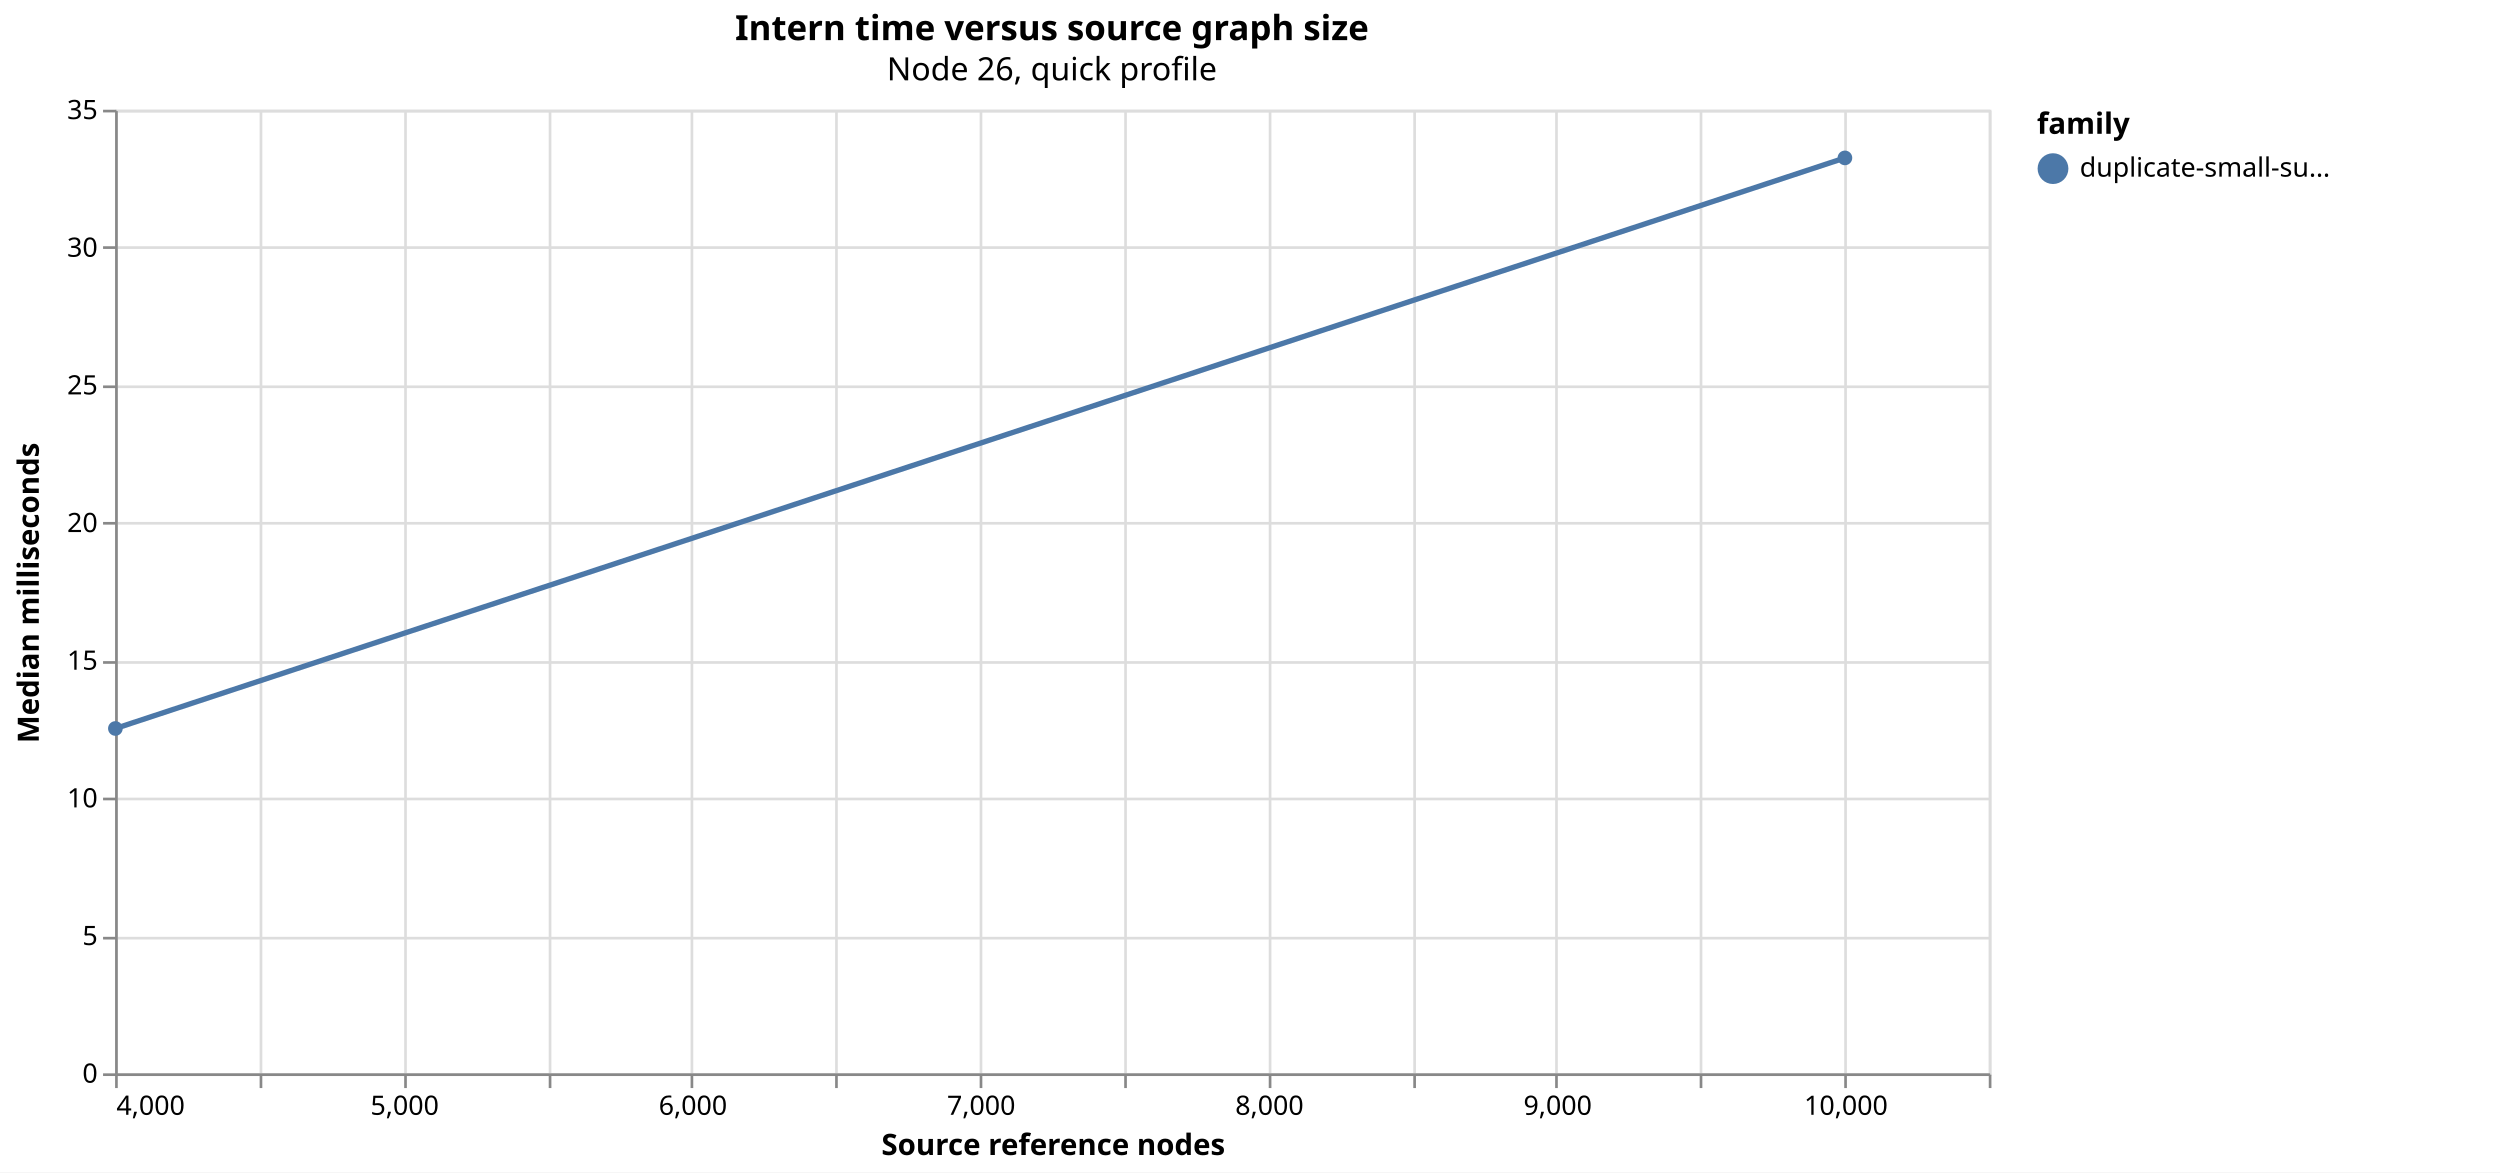
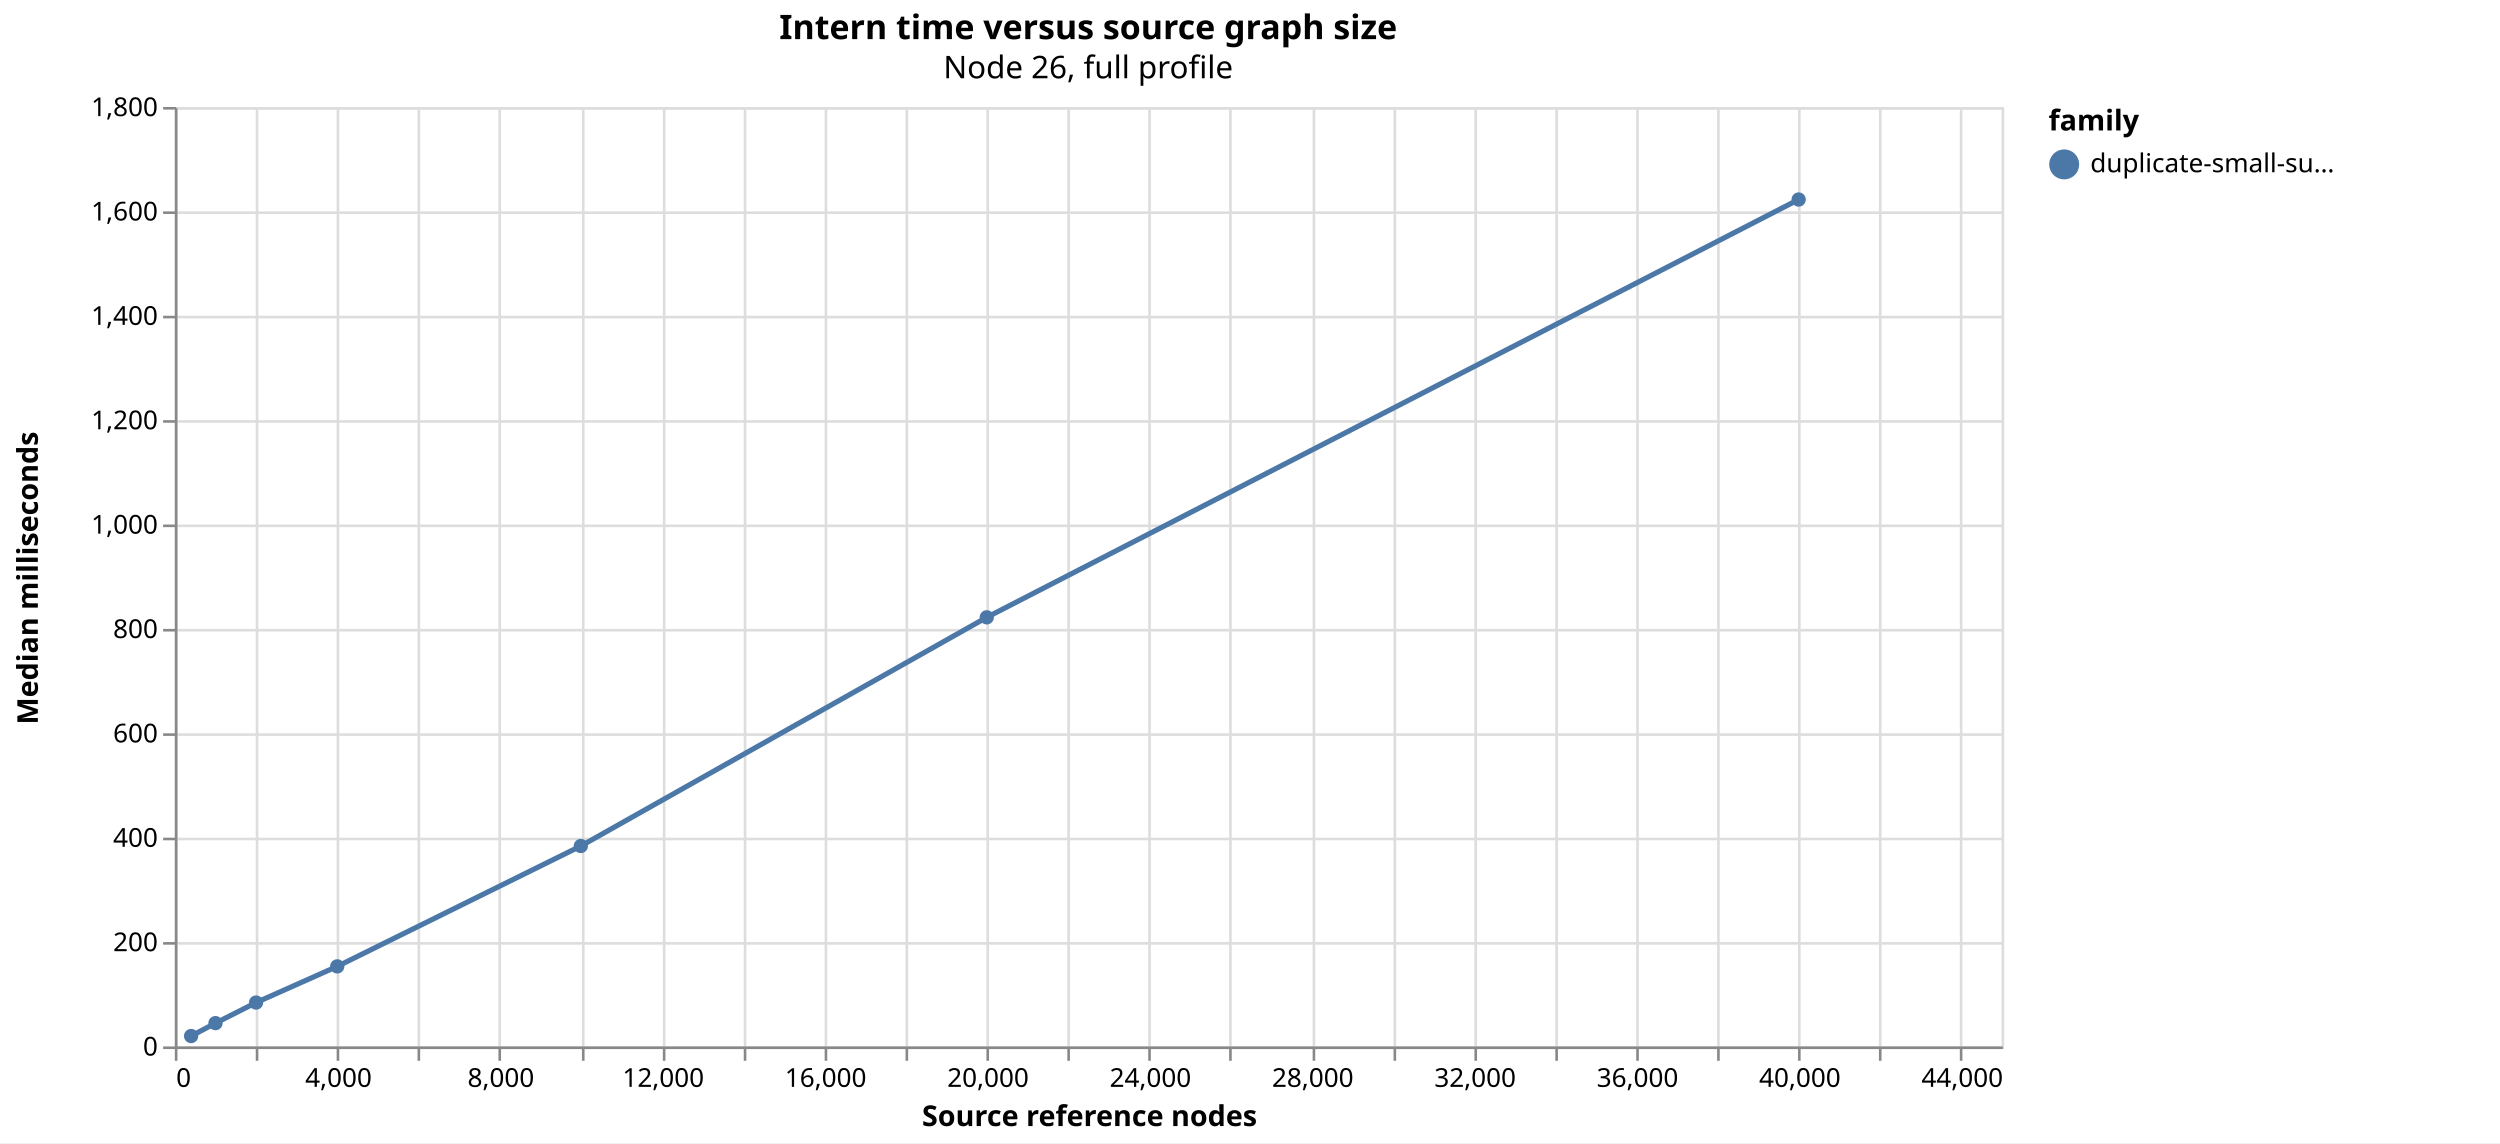
- <svg xmlns="http://www.w3.org/2000/svg" version="1.1" class="marks" width="934" height="438" viewBox="0 0 934 438">
-   <rect width="934" height="438" fill="white" />
-   <g fill="none" stroke-miterlimit="4" transform="translate(43,41)">
+ <svg xmlns="http://www.w3.org/2000/svg" version="1.1" class="marks" width="958" height="438" viewBox="0 0 958 438">
+   <rect width="958" height="438" fill="white" />
+   <g fill="none" stroke-miterlimit="4" transform="translate(67,41)">
    <g class="mark-group role-frame root" role="graphics-object" aria-roledescription="group mark container">
      <g transform="translate(0,0)">
        <path class="background" aria-hidden="true" d="M0.5,0.5h700v360h-700Z" stroke="#ddd" />
        <g>
          <g class="mark-group role-axis" aria-hidden="true">
            <g transform="translate(0.5,360.5)">
              <path class="background" aria-hidden="true" d="M0,0h0v0h0Z" pointer-events="none" />
              <g>
                <g class="mark-rule role-axis-grid" pointer-events="none">
                  <line transform="translate(0,-360)" x2="0" y2="360" stroke="#ddd" stroke-width="1" opacity="1" />
-                   <line transform="translate(54,-360)" x2="0" y2="360" stroke="#ddd" stroke-width="1" opacity="1" />
-                   <line transform="translate(108,-360)" x2="0" y2="360" stroke="#ddd" stroke-width="1" opacity="1" />
-                   <line transform="translate(162,-360)" x2="0" y2="360" stroke="#ddd" stroke-width="1" opacity="1" />
-                   <line transform="translate(215,-360)" x2="0" y2="360" stroke="#ddd" stroke-width="1" opacity="1" />
-                   <line transform="translate(269,-360)" x2="0" y2="360" stroke="#ddd" stroke-width="1" opacity="1" />
-                   <line transform="translate(323,-360)" x2="0" y2="360" stroke="#ddd" stroke-width="1" opacity="1" />
-                   <line transform="translate(377,-360)" x2="0" y2="360" stroke="#ddd" stroke-width="1" opacity="1" />
-                   <line transform="translate(431,-360)" x2="0" y2="360" stroke="#ddd" stroke-width="1" opacity="1" />
-                   <line transform="translate(485,-360)" x2="0" y2="360" stroke="#ddd" stroke-width="1" opacity="1" />
-                   <line transform="translate(538,-360)" x2="0" y2="360" stroke="#ddd" stroke-width="1" opacity="1" />
-                   <line transform="translate(592,-360)" x2="0" y2="360" stroke="#ddd" stroke-width="1" opacity="1" />
-                   <line transform="translate(646,-360)" x2="0" y2="360" stroke="#ddd" stroke-width="1" opacity="1" />
-                   <line transform="translate(700,-360)" x2="0" y2="360" stroke="#ddd" stroke-width="1" opacity="1" />
+                   <line transform="translate(31,-360)" x2="0" y2="360" stroke="#ddd" stroke-width="1" opacity="1" />
+                   <line transform="translate(62,-360)" x2="0" y2="360" stroke="#ddd" stroke-width="1" opacity="1" />
+                   <line transform="translate(93,-360)" x2="0" y2="360" stroke="#ddd" stroke-width="1" opacity="1" />
+                   <line transform="translate(124,-360)" x2="0" y2="360" stroke="#ddd" stroke-width="1" opacity="1" />
+                   <line transform="translate(156,-360)" x2="0" y2="360" stroke="#ddd" stroke-width="1" opacity="1" />
+                   <line transform="translate(187,-360)" x2="0" y2="360" stroke="#ddd" stroke-width="1" opacity="1" />
+                   <line transform="translate(218,-360)" x2="0" y2="360" stroke="#ddd" stroke-width="1" opacity="1" />
+                   <line transform="translate(249,-360)" x2="0" y2="360" stroke="#ddd" stroke-width="1" opacity="1" />
+                   <line transform="translate(280,-360)" x2="0" y2="360" stroke="#ddd" stroke-width="1" opacity="1" />
+                   <line transform="translate(311,-360)" x2="0" y2="360" stroke="#ddd" stroke-width="1" opacity="1" />
+                   <line transform="translate(342,-360)" x2="0" y2="360" stroke="#ddd" stroke-width="1" opacity="1" />
+                   <line transform="translate(373,-360)" x2="0" y2="360" stroke="#ddd" stroke-width="1" opacity="1" />
+                   <line transform="translate(404,-360)" x2="0" y2="360" stroke="#ddd" stroke-width="1" opacity="1" />
+                   <line transform="translate(436,-360)" x2="0" y2="360" stroke="#ddd" stroke-width="1" opacity="1" />
+                   <line transform="translate(467,-360)" x2="0" y2="360" stroke="#ddd" stroke-width="1" opacity="1" />
+                   <line transform="translate(498,-360)" x2="0" y2="360" stroke="#ddd" stroke-width="1" opacity="1" />
+                   <line transform="translate(529,-360)" x2="0" y2="360" stroke="#ddd" stroke-width="1" opacity="1" />
+                   <line transform="translate(560,-360)" x2="0" y2="360" stroke="#ddd" stroke-width="1" opacity="1" />
+                   <line transform="translate(591,-360)" x2="0" y2="360" stroke="#ddd" stroke-width="1" opacity="1" />
+                   <line transform="translate(622,-360)" x2="0" y2="360" stroke="#ddd" stroke-width="1" opacity="1" />
+                   <line transform="translate(653,-360)" x2="0" y2="360" stroke="#ddd" stroke-width="1" opacity="1" />
+                   <line transform="translate(684,-360)" x2="0" y2="360" stroke="#ddd" stroke-width="1" opacity="1" />
                </g>
              </g>
              <path class="foreground" aria-hidden="true" d="" pointer-events="none" display="none" />
            </g>
          </g>
          <g class="mark-group role-axis" aria-hidden="true">
            <g transform="translate(0.5,0.5)">
              <path class="background" aria-hidden="true" d="M0,0h0v0h0Z" pointer-events="none" />
              <g>
                <g class="mark-rule role-axis-grid" pointer-events="none">
                  <line transform="translate(0,360)" x2="700" y2="0" stroke="#ddd" stroke-width="1" opacity="1" />
-                   <line transform="translate(0,309)" x2="700" y2="0" stroke="#ddd" stroke-width="1" opacity="1" />
-                   <line transform="translate(0,257)" x2="700" y2="0" stroke="#ddd" stroke-width="1" opacity="1" />
-                   <line transform="translate(0,206)" x2="700" y2="0" stroke="#ddd" stroke-width="1" opacity="1" />
-                   <line transform="translate(0,154)" x2="700" y2="0" stroke="#ddd" stroke-width="1" opacity="1" />
-                   <line transform="translate(0,103)" x2="700" y2="0" stroke="#ddd" stroke-width="1" opacity="1" />
-                   <line transform="translate(0,51)" x2="700" y2="0" stroke="#ddd" stroke-width="1" opacity="1" />
+                   <line transform="translate(0,320)" x2="700" y2="0" stroke="#ddd" stroke-width="1" opacity="1" />
+                   <line transform="translate(0,280)" x2="700" y2="0" stroke="#ddd" stroke-width="1" opacity="1" />
+                   <line transform="translate(0,240)" x2="700" y2="0" stroke="#ddd" stroke-width="1" opacity="1" />
+                   <line transform="translate(0,200)" x2="700" y2="0" stroke="#ddd" stroke-width="1" opacity="1" />
+                   <line transform="translate(0,160)" x2="700" y2="0" stroke="#ddd" stroke-width="1" opacity="1" />
+                   <line transform="translate(0,120)" x2="700" y2="0" stroke="#ddd" stroke-width="1" opacity="1" />
+                   <line transform="translate(0,80)" x2="700" y2="0" stroke="#ddd" stroke-width="1" opacity="1" />
+                   <line transform="translate(0,40)" x2="700" y2="0" stroke="#ddd" stroke-width="1" opacity="1" />
                  <line transform="translate(0,0)" x2="700" y2="0" stroke="#ddd" stroke-width="1" opacity="1" />
                </g>
              </g>
              <path class="foreground" aria-hidden="true" d="" pointer-events="none" display="none" />
            </g>
          </g>
-           <g class="mark-group role-axis" role="graphics-symbol" aria-roledescription="axis" aria-label="X-axis titled 'Source reference nodes' for a linear scale with values from 4,000 to 10,500">
+           <g class="mark-group role-axis" role="graphics-symbol" aria-roledescription="axis" aria-label="X-axis titled 'Source reference nodes' for a linear scale with values from 0 to 45,000">
            <g transform="translate(0.5,360.5)">
              <path class="background" aria-hidden="true" d="M0,0h0v0h0Z" pointer-events="none" />
              <g>
                <g class="mark-rule role-axis-tick" pointer-events="none">
                  <line transform="translate(0,0)" x2="0" y2="5" stroke="#888" stroke-width="1" opacity="1" />
-                   <line transform="translate(54,0)" x2="0" y2="5" stroke="#888" stroke-width="1" opacity="1" />
-                   <line transform="translate(108,0)" x2="0" y2="5" stroke="#888" stroke-width="1" opacity="1" />
-                   <line transform="translate(162,0)" x2="0" y2="5" stroke="#888" stroke-width="1" opacity="1" />
-                   <line transform="translate(215,0)" x2="0" y2="5" stroke="#888" stroke-width="1" opacity="1" />
-                   <line transform="translate(269,0)" x2="0" y2="5" stroke="#888" stroke-width="1" opacity="1" />
-                   <line transform="translate(323,0)" x2="0" y2="5" stroke="#888" stroke-width="1" opacity="1" />
-                   <line transform="translate(377,0)" x2="0" y2="5" stroke="#888" stroke-width="1" opacity="1" />
-                   <line transform="translate(431,0)" x2="0" y2="5" stroke="#888" stroke-width="1" opacity="1" />
-                   <line transform="translate(485,0)" x2="0" y2="5" stroke="#888" stroke-width="1" opacity="1" />
-                   <line transform="translate(538,0)" x2="0" y2="5" stroke="#888" stroke-width="1" opacity="1" />
-                   <line transform="translate(592,0)" x2="0" y2="5" stroke="#888" stroke-width="1" opacity="1" />
-                   <line transform="translate(646,0)" x2="0" y2="5" stroke="#888" stroke-width="1" opacity="1" />
-                   <line transform="translate(700,0)" x2="0" y2="5" stroke="#888" stroke-width="1" opacity="1" />
+                   <line transform="translate(31,0)" x2="0" y2="5" stroke="#888" stroke-width="1" opacity="1" />
+                   <line transform="translate(62,0)" x2="0" y2="5" stroke="#888" stroke-width="1" opacity="1" />
+                   <line transform="translate(93,0)" x2="0" y2="5" stroke="#888" stroke-width="1" opacity="1" />
+                   <line transform="translate(124,0)" x2="0" y2="5" stroke="#888" stroke-width="1" opacity="1" />
+                   <line transform="translate(156,0)" x2="0" y2="5" stroke="#888" stroke-width="1" opacity="1" />
+                   <line transform="translate(187,0)" x2="0" y2="5" stroke="#888" stroke-width="1" opacity="1" />
+                   <line transform="translate(218,0)" x2="0" y2="5" stroke="#888" stroke-width="1" opacity="1" />
+                   <line transform="translate(249,0)" x2="0" y2="5" stroke="#888" stroke-width="1" opacity="1" />
+                   <line transform="translate(280,0)" x2="0" y2="5" stroke="#888" stroke-width="1" opacity="1" />
+                   <line transform="translate(311,0)" x2="0" y2="5" stroke="#888" stroke-width="1" opacity="1" />
+                   <line transform="translate(342,0)" x2="0" y2="5" stroke="#888" stroke-width="1" opacity="1" />
+                   <line transform="translate(373,0)" x2="0" y2="5" stroke="#888" stroke-width="1" opacity="1" />
+                   <line transform="translate(404,0)" x2="0" y2="5" stroke="#888" stroke-width="1" opacity="1" />
+                   <line transform="translate(436,0)" x2="0" y2="5" stroke="#888" stroke-width="1" opacity="1" />
+                   <line transform="translate(467,0)" x2="0" y2="5" stroke="#888" stroke-width="1" opacity="1" />
+                   <line transform="translate(498,0)" x2="0" y2="5" stroke="#888" stroke-width="1" opacity="1" />
+                   <line transform="translate(529,0)" x2="0" y2="5" stroke="#888" stroke-width="1" opacity="1" />
+                   <line transform="translate(560,0)" x2="0" y2="5" stroke="#888" stroke-width="1" opacity="1" />
+                   <line transform="translate(591,0)" x2="0" y2="5" stroke="#888" stroke-width="1" opacity="1" />
+                   <line transform="translate(622,0)" x2="0" y2="5" stroke="#888" stroke-width="1" opacity="1" />
+                   <line transform="translate(653,0)" x2="0" y2="5" stroke="#888" stroke-width="1" opacity="1" />
+                   <line transform="translate(684,0)" x2="0" y2="5" stroke="#888" stroke-width="1" opacity="1" />
                </g>
                <g class="mark-text role-axis-label" pointer-events="none">
-                   <text text-anchor="start" transform="translate(0,15)" font-family="sans-serif" font-size="10px" fill="#000" opacity="1">4,000</text>
-                   <text text-anchor="middle" transform="translate(53.84615,15)" font-family="sans-serif" font-size="10px" fill="#000" opacity="0">4,500</text>
-                   <text text-anchor="middle" transform="translate(107.6923,15)" font-family="sans-serif" font-size="10px" fill="#000" opacity="1">5,000</text>
-                   <text text-anchor="middle" transform="translate(161.5385,15)" font-family="sans-serif" font-size="10px" fill="#000" opacity="0">5,500</text>
-                   <text text-anchor="middle" transform="translate(215.3846,15)" font-family="sans-serif" font-size="10px" fill="#000" opacity="1">6,000</text>
-                   <text text-anchor="middle" transform="translate(269.2308,15)" font-family="sans-serif" font-size="10px" fill="#000" opacity="0">6,500</text>
-                   <text text-anchor="middle" transform="translate(323.0769,15)" font-family="sans-serif" font-size="10px" fill="#000" opacity="1">7,000</text>
-                   <text text-anchor="middle" transform="translate(376.9231,15)" font-family="sans-serif" font-size="10px" fill="#000" opacity="0">7,500</text>
-                   <text text-anchor="middle" transform="translate(430.7692,15)" font-family="sans-serif" font-size="10px" fill="#000" opacity="1">8,000</text>
-                   <text text-anchor="middle" transform="translate(484.6154,15)" font-family="sans-serif" font-size="10px" fill="#000" opacity="0">8,500</text>
-                   <text text-anchor="middle" transform="translate(538.4615,15)" font-family="sans-serif" font-size="10px" fill="#000" opacity="1">9,000</text>
-                   <text text-anchor="middle" transform="translate(592.3077,15)" font-family="sans-serif" font-size="10px" fill="#000" opacity="0">9,500</text>
-                   <text text-anchor="middle" transform="translate(646.1538,15)" font-family="sans-serif" font-size="10px" fill="#000" opacity="1">10,000</text>
-                   <text text-anchor="end" transform="translate(700,15)" font-family="sans-serif" font-size="10px" fill="#000" opacity="0">10,500</text>
+                   <text text-anchor="start" transform="translate(0,15)" font-family="sans-serif" font-size="10px" fill="#000" opacity="1">0</text>
+                   <text text-anchor="middle" transform="translate(31.11111,15)" font-family="sans-serif" font-size="10px" fill="#000" opacity="0">2,000</text>
+                   <text text-anchor="middle" transform="translate(62.22222,15)" font-family="sans-serif" font-size="10px" fill="#000" opacity="1">4,000</text>
+                   <text text-anchor="middle" transform="translate(93.33333,15)" font-family="sans-serif" font-size="10px" fill="#000" opacity="0">6,000</text>
+                   <text text-anchor="middle" transform="translate(124.4444,15)" font-family="sans-serif" font-size="10px" fill="#000" opacity="1">8,000</text>
+                   <text text-anchor="middle" transform="translate(155.5556,15)" font-family="sans-serif" font-size="10px" fill="#000" opacity="0">10,000</text>
+                   <text text-anchor="middle" transform="translate(186.6667,15)" font-family="sans-serif" font-size="10px" fill="#000" opacity="1">12,000</text>
+                   <text text-anchor="middle" transform="translate(217.7778,15)" font-family="sans-serif" font-size="10px" fill="#000" opacity="0">14,000</text>
+                   <text text-anchor="middle" transform="translate(248.8889,15)" font-family="sans-serif" font-size="10px" fill="#000" opacity="1">16,000</text>
+                   <text text-anchor="middle" transform="translate(280,15)" font-family="sans-serif" font-size="10px" fill="#000" opacity="0">18,000</text>
+                   <text text-anchor="middle" transform="translate(311.1111,15)" font-family="sans-serif" font-size="10px" fill="#000" opacity="1">20,000</text>
+                   <text text-anchor="middle" transform="translate(342.2222,15)" font-family="sans-serif" font-size="10px" fill="#000" opacity="0">22,000</text>
+                   <text text-anchor="middle" transform="translate(373.3333,15)" font-family="sans-serif" font-size="10px" fill="#000" opacity="1">24,000</text>
+                   <text text-anchor="middle" transform="translate(404.4444,15)" font-family="sans-serif" font-size="10px" fill="#000" opacity="0">26,000</text>
+                   <text text-anchor="middle" transform="translate(435.5556,15)" font-family="sans-serif" font-size="10px" fill="#000" opacity="1">28,000</text>
+                   <text text-anchor="middle" transform="translate(466.6667,15)" font-family="sans-serif" font-size="10px" fill="#000" opacity="0">30,000</text>
+                   <text text-anchor="middle" transform="translate(497.7778,15)" font-family="sans-serif" font-size="10px" fill="#000" opacity="1">32,000</text>
+                   <text text-anchor="middle" transform="translate(528.8889,15)" font-family="sans-serif" font-size="10px" fill="#000" opacity="0">34,000</text>
+                   <text text-anchor="middle" transform="translate(560,15)" font-family="sans-serif" font-size="10px" fill="#000" opacity="1">36,000</text>
+                   <text text-anchor="middle" transform="translate(591.1111,15)" font-family="sans-serif" font-size="10px" fill="#000" opacity="0">38,000</text>
+                   <text text-anchor="middle" transform="translate(622.2222,15)" font-family="sans-serif" font-size="10px" fill="#000" opacity="1">40,000</text>
+                   <text text-anchor="middle" transform="translate(653.3333,15)" font-family="sans-serif" font-size="10px" fill="#000" opacity="0">42,000</text>
+                   <text text-anchor="middle" transform="translate(684.4444,15)" font-family="sans-serif" font-size="10px" fill="#000" opacity="1">44,000</text>
                </g>
                <g class="mark-rule role-axis-domain" pointer-events="none">
                  <line transform="translate(0,0)" x2="700" y2="0" stroke="#888" stroke-width="1" opacity="1" />
                </g>
                <g class="mark-text role-axis-title" pointer-events="none">
                  <text text-anchor="middle" transform="translate(350,30)" font-family="sans-serif" font-size="11px" font-weight="bold" fill="#000" opacity="1">Source reference nodes</text>
                </g>
              </g>
              <path class="foreground" aria-hidden="true" d="" pointer-events="none" display="none" />
            </g>
          </g>
-           <g class="mark-group role-axis" role="graphics-symbol" aria-roledescription="axis" aria-label="Y-axis titled 'Median milliseconds' for a linear scale with values from 0 to 35">
+           <g class="mark-group role-axis" role="graphics-symbol" aria-roledescription="axis" aria-label="Y-axis titled 'Median milliseconds' for a linear scale with values from 0 to 1,800">
            <g transform="translate(0.5,0.5)">
              <path class="background" aria-hidden="true" d="M0,0h0v0h0Z" pointer-events="none" />
              <g>
                <g class="mark-rule role-axis-tick" pointer-events="none">
                  <line transform="translate(0,360)" x2="-5" y2="0" stroke="#888" stroke-width="1" opacity="1" />
-                   <line transform="translate(0,309)" x2="-5" y2="0" stroke="#888" stroke-width="1" opacity="1" />
-                   <line transform="translate(0,257)" x2="-5" y2="0" stroke="#888" stroke-width="1" opacity="1" />
-                   <line transform="translate(0,206)" x2="-5" y2="0" stroke="#888" stroke-width="1" opacity="1" />
-                   <line transform="translate(0,154)" x2="-5" y2="0" stroke="#888" stroke-width="1" opacity="1" />
-                   <line transform="translate(0,103)" x2="-5" y2="0" stroke="#888" stroke-width="1" opacity="1" />
-                   <line transform="translate(0,51)" x2="-5" y2="0" stroke="#888" stroke-width="1" opacity="1" />
+                   <line transform="translate(0,320)" x2="-5" y2="0" stroke="#888" stroke-width="1" opacity="1" />
+                   <line transform="translate(0,280)" x2="-5" y2="0" stroke="#888" stroke-width="1" opacity="1" />
+                   <line transform="translate(0,240)" x2="-5" y2="0" stroke="#888" stroke-width="1" opacity="1" />
+                   <line transform="translate(0,200)" x2="-5" y2="0" stroke="#888" stroke-width="1" opacity="1" />
+                   <line transform="translate(0,160)" x2="-5" y2="0" stroke="#888" stroke-width="1" opacity="1" />
+                   <line transform="translate(0,120)" x2="-5" y2="0" stroke="#888" stroke-width="1" opacity="1" />
+                   <line transform="translate(0,80)" x2="-5" y2="0" stroke="#888" stroke-width="1" opacity="1" />
+                   <line transform="translate(0,40)" x2="-5" y2="0" stroke="#888" stroke-width="1" opacity="1" />
                  <line transform="translate(0,0)" x2="-5" y2="0" stroke="#888" stroke-width="1" opacity="1" />
                </g>
                <g class="mark-text role-axis-label" pointer-events="none">
                  <text text-anchor="end" transform="translate(-7,363)" font-family="sans-serif" font-size="10px" fill="#000" opacity="1">0</text>
-                   <text text-anchor="end" transform="translate(-7,311.5714)" font-family="sans-serif" font-size="10px" fill="#000" opacity="1">5</text>
-                   <text text-anchor="end" transform="translate(-7,260.1429)" font-family="sans-serif" font-size="10px" fill="#000" opacity="1">10</text>
-                   <text text-anchor="end" transform="translate(-7,208.7143)" font-family="sans-serif" font-size="10px" fill="#000" opacity="1">15</text>
-                   <text text-anchor="end" transform="translate(-7,157.2857)" font-family="sans-serif" font-size="10px" fill="#000" opacity="1">20</text>
-                   <text text-anchor="end" transform="translate(-7,105.8571)" font-family="sans-serif" font-size="10px" fill="#000" opacity="1">25</text>
-                   <text text-anchor="end" transform="translate(-7,54.42857)" font-family="sans-serif" font-size="10px" fill="#000" opacity="1">30</text>
-                   <text text-anchor="end" transform="translate(-7,3)" font-family="sans-serif" font-size="10px" fill="#000" opacity="1">35</text>
+                   <text text-anchor="end" transform="translate(-7,323)" font-family="sans-serif" font-size="10px" fill="#000" opacity="1">200</text>
+                   <text text-anchor="end" transform="translate(-7,283)" font-family="sans-serif" font-size="10px" fill="#000" opacity="1">400</text>
+                   <text text-anchor="end" transform="translate(-7,243)" font-family="sans-serif" font-size="10px" fill="#000" opacity="1">600</text>
+                   <text text-anchor="end" transform="translate(-7,203)" font-family="sans-serif" font-size="10px" fill="#000" opacity="1">800</text>
+                   <text text-anchor="end" transform="translate(-7,163)" font-family="sans-serif" font-size="10px" fill="#000" opacity="1">1,000</text>
+                   <text text-anchor="end" transform="translate(-7,123)" font-family="sans-serif" font-size="10px" fill="#000" opacity="1">1,200</text>
+                   <text text-anchor="end" transform="translate(-7,83)" font-family="sans-serif" font-size="10px" fill="#000" opacity="1">1,400</text>
+                   <text text-anchor="end" transform="translate(-7,43)" font-family="sans-serif" font-size="10px" fill="#000" opacity="1">1,600</text>
+                   <text text-anchor="end" transform="translate(-7,3)" font-family="sans-serif" font-size="10px" fill="#000" opacity="1">1,800</text>
                </g>
                <g class="mark-rule role-axis-domain" pointer-events="none">
                  <line transform="translate(0,360)" x2="0" y2="-360" stroke="#888" stroke-width="1" opacity="1" />
                </g>
                <g class="mark-text role-axis-title" pointer-events="none">
-                   <text text-anchor="middle" transform="translate(-27,180) rotate(-90) translate(0,-2)" font-family="sans-serif" font-size="11px" font-weight="bold" fill="#000" opacity="1">Median milliseconds</text>
+                   <text text-anchor="middle" transform="translate(-51,180) rotate(-90) translate(0,-2)" font-family="sans-serif" font-size="11px" font-weight="bold" fill="#000" opacity="1">Median milliseconds</text>
                </g>
              </g>
              <path class="foreground" aria-hidden="true" d="" pointer-events="none" display="none" />
            </g>
          </g>
          <g class="mark-group role-scope layer_0_pathgroup" role="graphics-object" aria-roledescription="group mark container">
            <g transform="translate(0,0)">
              <path class="background" aria-hidden="true" d="M0,0h700v360h-700Z" />
              <g>
                <g class="mark-line role-mark layer_0_marks" role="graphics-object" aria-roledescription="line mark container">
-                   <path aria-label="Source reference nodes: 4001; Median milliseconds: 12.525732; family: duplicate-small-subtrees" role="graphics-symbol" aria-roledescription="line mark" d="M0.108,231.164L646.262,17.995" stroke="#4c78a8" stroke-width="2" />
+                   <path aria-label="Source reference nodes: 401; Median milliseconds: 19.951975; family: duplicate-small-subtrees" role="graphics-symbol" aria-roledescription="line mark" d="M6.238,356.01L15.571,351.063L31.127,343.181L62.238,329.317L155.571,283.191L311.127,195.561L622.238,35.457" stroke="#4c78a8" stroke-width="2" />
                </g>
              </g>
              <path class="foreground" aria-hidden="true" d="" display="none" />
            </g>
          </g>
          <g class="mark-symbol role-mark layer_1_marks" role="graphics-object" aria-roledescription="symbol mark container">
-             <path aria-label="Source reference nodes: 4001; Median milliseconds: 12.525732; family: duplicate-small-subtrees" role="graphics-symbol" aria-roledescription="point" transform="translate(0.1076923,231.1639)" d="M2.739,0A2.739,2.739,0,1,1,-2.739,0A2.739,2.739,0,1,1,2.739,0" fill="#4c78a8" stroke-width="2" opacity="1" />
-             <path aria-label="Source reference nodes: 10001; Median milliseconds: 33.250527; family: duplicate-small-subtrees" role="graphics-symbol" aria-roledescription="point" transform="translate(646.2615,17.99458)" d="M2.739,0A2.739,2.739,0,1,1,-2.739,0A2.739,2.739,0,1,1,2.739,0" fill="#4c78a8" stroke-width="2" opacity="1" />
+             <path aria-label="Source reference nodes: 401; Median milliseconds: 19.951975; family: duplicate-small-subtrees" role="graphics-symbol" aria-roledescription="point" transform="translate(6.237778,356.0096)" d="M2.739,0A2.739,2.739,0,1,1,-2.739,0A2.739,2.739,0,1,1,2.739,0" fill="#4c78a8" stroke-width="2" opacity="1" />
+             <path aria-label="Source reference nodes: 1001; Median milliseconds: 44.682977; family: duplicate-small-subtrees" role="graphics-symbol" aria-roledescription="point" transform="translate(15.57111,351.0634)" d="M2.739,0A2.739,2.739,0,1,1,-2.739,0A2.739,2.739,0,1,1,2.739,0" fill="#4c78a8" stroke-width="2" opacity="1" />
+             <path aria-label="Source reference nodes: 2001; Median milliseconds: 84.094814; family: duplicate-small-subtrees" role="graphics-symbol" aria-roledescription="point" transform="translate(31.12667,343.181)" d="M2.739,0A2.739,2.739,0,1,1,-2.739,0A2.739,2.739,0,1,1,2.739,0" fill="#4c78a8" stroke-width="2" opacity="1" />
+             <path aria-label="Source reference nodes: 4001; Median milliseconds: 153.414918; family: duplicate-small-subtrees" role="graphics-symbol" aria-roledescription="point" transform="translate(62.23778,329.317)" d="M2.739,0A2.739,2.739,0,1,1,-2.739,0A2.739,2.739,0,1,1,2.739,0" fill="#4c78a8" stroke-width="2" opacity="1" />
+             <path aria-label="Source reference nodes: 10001; Median milliseconds: 384.045444; family: duplicate-small-subtrees" role="graphics-symbol" aria-roledescription="point" transform="translate(155.5711,283.1909)" d="M2.739,0A2.739,2.739,0,1,1,-2.739,0A2.739,2.739,0,1,1,2.739,0" fill="#4c78a8" stroke-width="2" opacity="1" />
+             <path aria-label="Source reference nodes: 20001; Median milliseconds: 822.193088; family: duplicate-small-subtrees" role="graphics-symbol" aria-roledescription="point" transform="translate(311.1267,195.5614)" d="M2.739,0A2.739,2.739,0,1,1,-2.739,0A2.739,2.739,0,1,1,2.739,0" fill="#4c78a8" stroke-width="2" opacity="1" />
+             <path aria-label="Source reference nodes: 40001; Median milliseconds: 1622.713082; family: duplicate-small-subtrees" role="graphics-symbol" aria-roledescription="point" transform="translate(622.2378,35.45738)" d="M2.739,0A2.739,2.739,0,1,1,-2.739,0A2.739,2.739,0,1,1,2.739,0" fill="#4c78a8" stroke-width="2" opacity="1" />
          </g>
          <g class="mark-group role-legend" role="graphics-symbol" aria-roledescription="legend" aria-label="Symbol legend titled 'family' for fill color and stroke color with 1 value: duplicate-small-subtrees">
            <g transform="translate(718,0)">
              <path class="background" aria-hidden="true" d="M0,0h168v30h-168Z" pointer-events="none" />
              <g>
                <g class="mark-group role-legend-entry">
                  <g transform="translate(0,16)">
                    <path class="background" aria-hidden="true" d="M0,0h0v0h0Z" pointer-events="none" />
                    <g>
                      <g class="mark-group role-scope" role="graphics-object" aria-roledescription="group mark container">
                        <g transform="translate(0,0)">
                          <path class="background" aria-hidden="true" d="M0,0h168v14h-168Z" pointer-events="none" opacity="1" />
                          <g>
                            <g class="mark-symbol role-legend-symbol" pointer-events="none">
                              <path transform="translate(6,6)" d="M5,0A5,5,0,1,1,-5,0A5,5,0,1,1,5,0" fill="#4c78a8" stroke="#4c78a8" stroke-width="1.5" opacity="1" />
                            </g>
                            <g class="mark-text role-legend-label" pointer-events="none">
                              <text text-anchor="start" transform="translate(16,9)" font-family="sans-serif" font-size="10px" fill="#000" opacity="1">duplicate-small-su…</text>
                            </g>
                          </g>
                          <path class="foreground" aria-hidden="true" d="" pointer-events="none" display="none" />
                        </g>
                      </g>
                    </g>
                    <path class="foreground" aria-hidden="true" d="" pointer-events="none" display="none" />
                  </g>
                </g>
                <g class="mark-text role-legend-title" pointer-events="none">
                  <text text-anchor="start" transform="translate(0,9)" font-family="sans-serif" font-size="11px" font-weight="bold" fill="#000" opacity="1">family</text>
                </g>
              </g>
              <path class="foreground" aria-hidden="true" d="" pointer-events="none" display="none" />
            </g>
          </g>
          <g class="mark-group role-title">
            <g transform="translate(350,-36)">
              <path class="background" aria-hidden="true" d="M0,0h0v0h0Z" pointer-events="none" />
              <g>
                <g class="mark-text role-title-text" role="graphics-symbol" aria-roledescription="title" aria-label="Title text 'Intern time versus source graph size'" pointer-events="none">
                  <text text-anchor="middle" transform="translate(0,10)" font-family="sans-serif" font-size="13px" font-weight="bold" fill="#000" opacity="1">Intern time versus source graph size</text>
                </g>
-                 <g class="mark-text role-title-subtitle" role="graphics-symbol" aria-roledescription="subtitle" aria-label="Subtitle text 'Node 26, quick profile'" pointer-events="none">
-                   <text text-anchor="middle" transform="translate(0,25)" font-family="sans-serif" font-size="12px" fill="#000" opacity="1">Node 26, quick profile</text>
+                 <g class="mark-text role-title-subtitle" role="graphics-symbol" aria-roledescription="subtitle" aria-label="Subtitle text 'Node 26, full profile'" pointer-events="none">
+                   <text text-anchor="middle" transform="translate(0,25)" font-family="sans-serif" font-size="12px" fill="#000" opacity="1">Node 26, full profile</text>
                </g>
              </g>
              <path class="foreground" aria-hidden="true" d="" pointer-events="none" display="none" />
            </g>
          </g>
        </g>
        <path class="foreground" aria-hidden="true" d="" display="none" />
      </g>
    </g>
  </g>
</svg>
